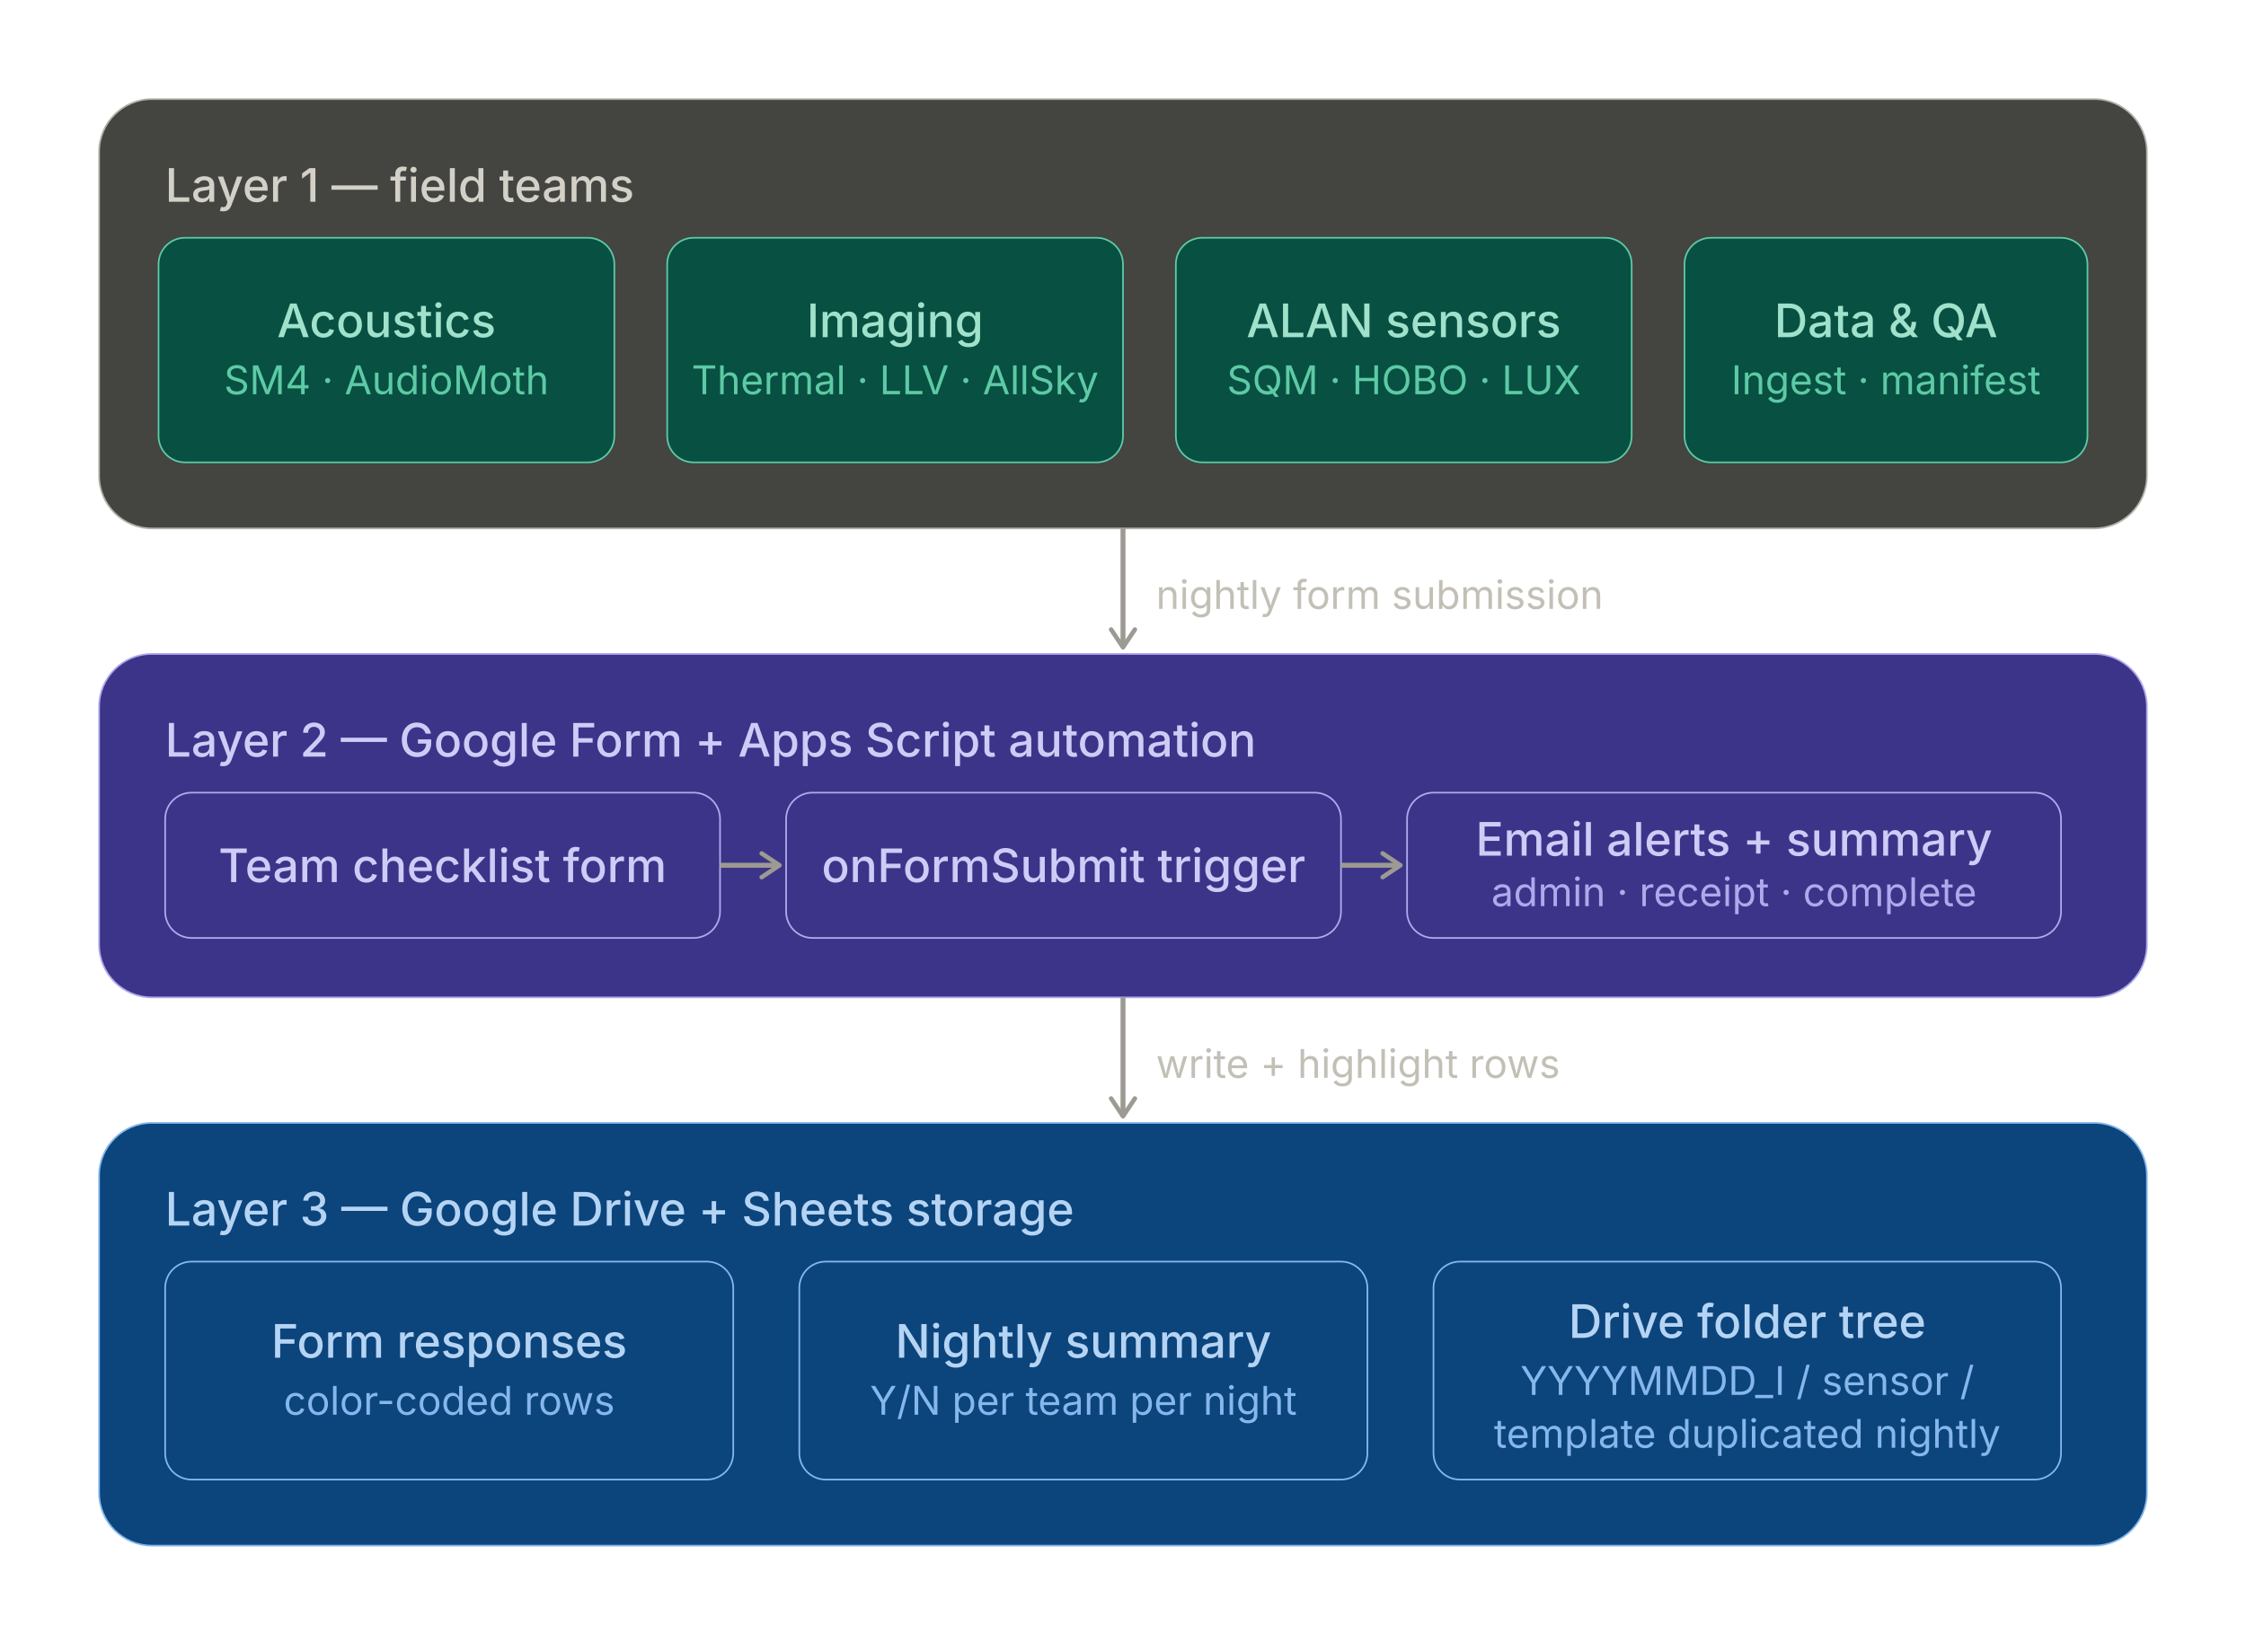
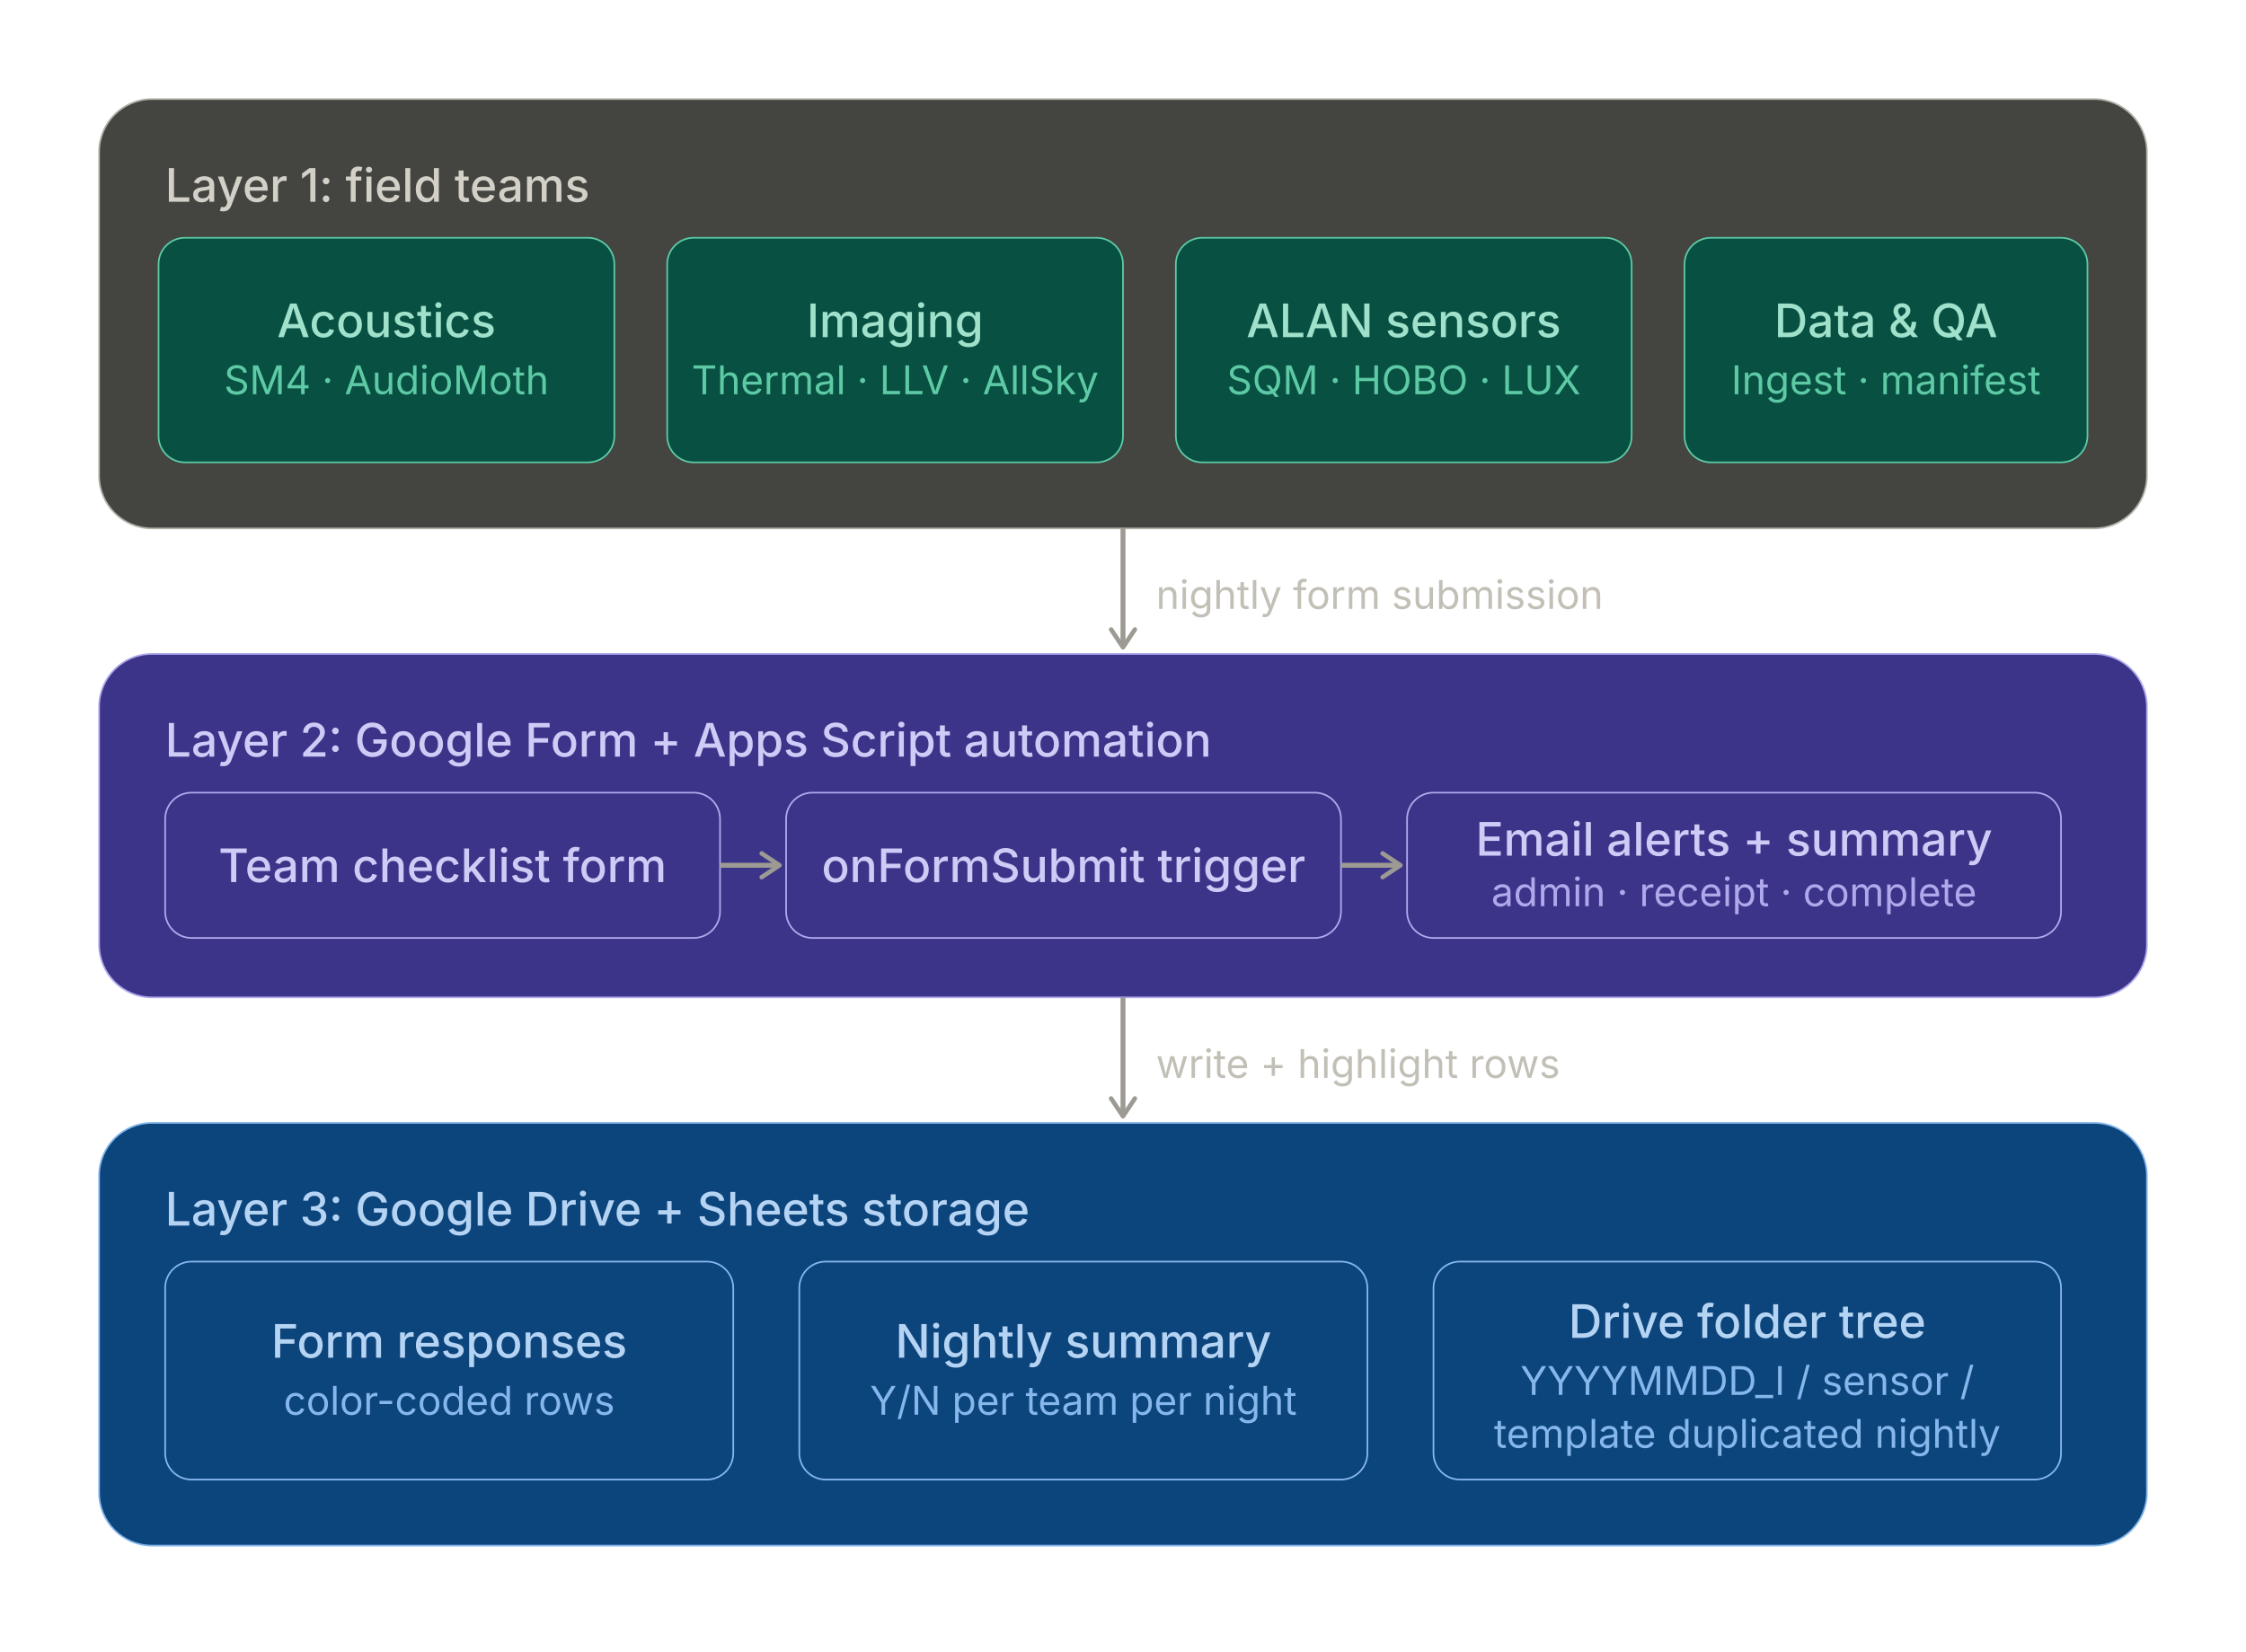
<svg xmlns="http://www.w3.org/2000/svg" width="100%" viewBox="0 0 680 500" role="img">
  <defs>
    <marker id="arrow" viewBox="0 0 10 10" refX="8" refY="5" markerWidth="6" markerHeight="6" orient="auto-start-reverse">
      <path d="M2 1L8 5L2 9" fill="none" stroke="context-stroke" stroke-width="1.5" stroke-linecap="round" stroke-linejoin="round" />
    </marker>
  </defs>
  <g style="fill:rgb(0, 0, 0);stroke:none;color:rgb(255, 255, 255);stroke-width:1px;stroke-linecap:butt;stroke-linejoin:miter;opacity:1;font-family:&quot;Anthropic Sans&quot;, -apple-system, &quot;system-ui&quot;, &quot;Segoe UI&quot;, sans-serif;font-size:16px;font-weight:400;text-anchor:start;dominant-baseline:auto">
    <rect x="30" y="30" width="620" height="130" rx="16" stroke-width="0.5" style="fill:rgb(68, 68, 65);stroke:rgb(180, 178, 169);color:rgb(255, 255, 255);stroke-width:0.5px;stroke-linecap:butt;stroke-linejoin:miter;opacity:1;font-family:&quot;Anthropic Sans&quot;, -apple-system, &quot;system-ui&quot;, &quot;Segoe UI&quot;, sans-serif;font-size:16px;font-weight:400;text-anchor:start;dominant-baseline:auto" />
-     <text x="50" y="56" dominant-baseline="central" style="fill:rgb(211, 209, 199);stroke:none;color:rgb(255, 255, 255);stroke-width:1px;stroke-linecap:butt;stroke-linejoin:miter;opacity:1;font-family:&quot;Anthropic Sans&quot;, -apple-system, &quot;system-ui&quot;, &quot;Segoe UI&quot;, sans-serif;font-size:14px;font-weight:500;text-anchor:start;dominant-baseline:central">Layer 1 — field teams</text>
+     <text x="50" y="56" dominant-baseline="central" style="fill:rgb(211, 209, 199);stroke:none;color:rgb(255, 255, 255);stroke-width:1px;stroke-linecap:butt;stroke-linejoin:miter;opacity:1;font-family:&quot;Anthropic Sans&quot;, -apple-system, &quot;system-ui&quot;, &quot;Segoe UI&quot;, sans-serif;font-size:14px;font-weight:500;text-anchor:start;dominant-baseline:central">Layer 1: field teams</text>
  </g>
  <g style="fill:rgb(0, 0, 0);stroke:none;color:rgb(255, 255, 255);stroke-width:1px;stroke-linecap:butt;stroke-linejoin:miter;opacity:1;font-family:&quot;Anthropic Sans&quot;, -apple-system, &quot;system-ui&quot;, &quot;Segoe UI&quot;, sans-serif;font-size:16px;font-weight:400;text-anchor:start;dominant-baseline:auto">
    <rect x="48" y="72" width="138" height="68" rx="8" stroke-width="0.5" style="fill:rgb(8, 80, 65);stroke:rgb(93, 202, 165);color:rgb(255, 255, 255);stroke-width:0.5px;stroke-linecap:butt;stroke-linejoin:miter;opacity:1;font-family:&quot;Anthropic Sans&quot;, -apple-system, &quot;system-ui&quot;, &quot;Segoe UI&quot;, sans-serif;font-size:16px;font-weight:400;text-anchor:start;dominant-baseline:auto" />
    <text x="117" y="97" text-anchor="middle" dominant-baseline="central" style="fill:rgb(159, 225, 203);stroke:none;color:rgb(255, 255, 255);stroke-width:1px;stroke-linecap:butt;stroke-linejoin:miter;opacity:1;font-family:&quot;Anthropic Sans&quot;, -apple-system, &quot;system-ui&quot;, &quot;Segoe UI&quot;, sans-serif;font-size:14px;font-weight:500;text-anchor:middle;dominant-baseline:central">Acoustics</text>
    <text x="117" y="115" text-anchor="middle" dominant-baseline="central" style="fill:rgb(93, 202, 165);stroke:none;color:rgb(255, 255, 255);stroke-width:1px;stroke-linecap:butt;stroke-linejoin:miter;opacity:1;font-family:&quot;Anthropic Sans&quot;, -apple-system, &quot;system-ui&quot;, &quot;Segoe UI&quot;, sans-serif;font-size:12px;font-weight:400;text-anchor:middle;dominant-baseline:central">SM4 · AudioMoth</text>
  </g>
  <g style="fill:rgb(0, 0, 0);stroke:none;color:rgb(255, 255, 255);stroke-width:1px;stroke-linecap:butt;stroke-linejoin:miter;opacity:1;font-family:&quot;Anthropic Sans&quot;, -apple-system, &quot;system-ui&quot;, &quot;Segoe UI&quot;, sans-serif;font-size:16px;font-weight:400;text-anchor:start;dominant-baseline:auto">
    <rect x="202" y="72" width="138" height="68" rx="8" stroke-width="0.5" style="fill:rgb(8, 80, 65);stroke:rgb(93, 202, 165);color:rgb(255, 255, 255);stroke-width:0.5px;stroke-linecap:butt;stroke-linejoin:miter;opacity:1;font-family:&quot;Anthropic Sans&quot;, -apple-system, &quot;system-ui&quot;, &quot;Segoe UI&quot;, sans-serif;font-size:16px;font-weight:400;text-anchor:start;dominant-baseline:auto" />
    <text x="271" y="97" text-anchor="middle" dominant-baseline="central" style="fill:rgb(159, 225, 203);stroke:none;color:rgb(255, 255, 255);stroke-width:1px;stroke-linecap:butt;stroke-linejoin:miter;opacity:1;font-family:&quot;Anthropic Sans&quot;, -apple-system, &quot;system-ui&quot;, &quot;Segoe UI&quot;, sans-serif;font-size:14px;font-weight:500;text-anchor:middle;dominant-baseline:central">Imaging</text>
    <text x="271" y="115" text-anchor="middle" dominant-baseline="central" style="fill:rgb(93, 202, 165);stroke:none;color:rgb(255, 255, 255);stroke-width:1px;stroke-linecap:butt;stroke-linejoin:miter;opacity:1;font-family:&quot;Anthropic Sans&quot;, -apple-system, &quot;system-ui&quot;, &quot;Segoe UI&quot;, sans-serif;font-size:12px;font-weight:400;text-anchor:middle;dominant-baseline:central">Thermal · LLV · AllSky</text>
  </g>
  <g style="fill:rgb(0, 0, 0);stroke:none;color:rgb(255, 255, 255);stroke-width:1px;stroke-linecap:butt;stroke-linejoin:miter;opacity:1;font-family:&quot;Anthropic Sans&quot;, -apple-system, &quot;system-ui&quot;, &quot;Segoe UI&quot;, sans-serif;font-size:16px;font-weight:400;text-anchor:start;dominant-baseline:auto">
    <rect x="356" y="72" width="138" height="68" rx="8" stroke-width="0.5" style="fill:rgb(8, 80, 65);stroke:rgb(93, 202, 165);color:rgb(255, 255, 255);stroke-width:0.5px;stroke-linecap:butt;stroke-linejoin:miter;opacity:1;font-family:&quot;Anthropic Sans&quot;, -apple-system, &quot;system-ui&quot;, &quot;Segoe UI&quot;, sans-serif;font-size:16px;font-weight:400;text-anchor:start;dominant-baseline:auto" />
    <text x="425" y="97" text-anchor="middle" dominant-baseline="central" style="fill:rgb(159, 225, 203);stroke:none;color:rgb(255, 255, 255);stroke-width:1px;stroke-linecap:butt;stroke-linejoin:miter;opacity:1;font-family:&quot;Anthropic Sans&quot;, -apple-system, &quot;system-ui&quot;, &quot;Segoe UI&quot;, sans-serif;font-size:14px;font-weight:500;text-anchor:middle;dominant-baseline:central">ALAN sensors</text>
    <text x="425" y="115" text-anchor="middle" dominant-baseline="central" style="fill:rgb(93, 202, 165);stroke:none;color:rgb(255, 255, 255);stroke-width:1px;stroke-linecap:butt;stroke-linejoin:miter;opacity:1;font-family:&quot;Anthropic Sans&quot;, -apple-system, &quot;system-ui&quot;, &quot;Segoe UI&quot;, sans-serif;font-size:12px;font-weight:400;text-anchor:middle;dominant-baseline:central">SQM · HOBO · LUX</text>
  </g>
  <g style="fill:rgb(0, 0, 0);stroke:none;color:rgb(255, 255, 255);stroke-width:1px;stroke-linecap:butt;stroke-linejoin:miter;opacity:1;font-family:&quot;Anthropic Sans&quot;, -apple-system, &quot;system-ui&quot;, &quot;Segoe UI&quot;, sans-serif;font-size:16px;font-weight:400;text-anchor:start;dominant-baseline:auto">
    <rect x="510" y="72" width="122" height="68" rx="8" stroke-width="0.5" style="fill:rgb(8, 80, 65);stroke:rgb(93, 202, 165);color:rgb(255, 255, 255);stroke-width:0.5px;stroke-linecap:butt;stroke-linejoin:miter;opacity:1;font-family:&quot;Anthropic Sans&quot;, -apple-system, &quot;system-ui&quot;, &quot;Segoe UI&quot;, sans-serif;font-size:16px;font-weight:400;text-anchor:start;dominant-baseline:auto" />
    <text x="571" y="97" text-anchor="middle" dominant-baseline="central" style="fill:rgb(159, 225, 203);stroke:none;color:rgb(255, 255, 255);stroke-width:1px;stroke-linecap:butt;stroke-linejoin:miter;opacity:1;font-family:&quot;Anthropic Sans&quot;, -apple-system, &quot;system-ui&quot;, &quot;Segoe UI&quot;, sans-serif;font-size:14px;font-weight:500;text-anchor:middle;dominant-baseline:central">Data &amp; QA</text>
    <text x="571" y="115" text-anchor="middle" dominant-baseline="central" style="fill:rgb(93, 202, 165);stroke:none;color:rgb(255, 255, 255);stroke-width:1px;stroke-linecap:butt;stroke-linejoin:miter;opacity:1;font-family:&quot;Anthropic Sans&quot;, -apple-system, &quot;system-ui&quot;, &quot;Segoe UI&quot;, sans-serif;font-size:12px;font-weight:400;text-anchor:middle;dominant-baseline:central">Ingest · manifest</text>
  </g>
  <line x1="340" y1="160" x2="340" y2="196" marker-end="url(#arrow)" stroke="#1D9E75" style="fill:none;stroke:rgb(156, 154, 146);color:rgb(255, 255, 255);stroke-width:1.5px;stroke-linecap:butt;stroke-linejoin:miter;opacity:1;font-family:&quot;Anthropic Sans&quot;, -apple-system, &quot;system-ui&quot;, &quot;Segoe UI&quot;, sans-serif;font-size:16px;font-weight:400;text-anchor:start;dominant-baseline:auto" />
  <text x="350" y="180" dominant-baseline="central" style="fill:rgb(194, 192, 182);stroke:none;color:rgb(255, 255, 255);stroke-width:1px;stroke-linecap:butt;stroke-linejoin:miter;opacity:1;font-family:&quot;Anthropic Sans&quot;, -apple-system, &quot;system-ui&quot;, &quot;Segoe UI&quot;, sans-serif;font-size:12px;font-weight:400;text-anchor:start;dominant-baseline:central">nightly form submission</text>
  <g style="fill:rgb(0, 0, 0);stroke:none;color:rgb(255, 255, 255);stroke-width:1px;stroke-linecap:butt;stroke-linejoin:miter;opacity:1;font-family:&quot;Anthropic Sans&quot;, -apple-system, &quot;system-ui&quot;, &quot;Segoe UI&quot;, sans-serif;font-size:16px;font-weight:400;text-anchor:start;dominant-baseline:auto">
    <rect x="30" y="198" width="620" height="104" rx="16" stroke-width="0.5" style="fill:rgb(60, 52, 137);stroke:rgb(175, 169, 236);color:rgb(255, 255, 255);stroke-width:0.5px;stroke-linecap:butt;stroke-linejoin:miter;opacity:1;font-family:&quot;Anthropic Sans&quot;, -apple-system, &quot;system-ui&quot;, &quot;Segoe UI&quot;, sans-serif;font-size:16px;font-weight:400;text-anchor:start;dominant-baseline:auto" />
-     <text x="50" y="224" dominant-baseline="central" style="fill:rgb(206, 203, 246);stroke:none;color:rgb(255, 255, 255);stroke-width:1px;stroke-linecap:butt;stroke-linejoin:miter;opacity:1;font-family:&quot;Anthropic Sans&quot;, -apple-system, &quot;system-ui&quot;, &quot;Segoe UI&quot;, sans-serif;font-size:14px;font-weight:500;text-anchor:start;dominant-baseline:central">Layer 2 — Google Form + Apps Script automation</text>
+     <text x="50" y="224" dominant-baseline="central" style="fill:rgb(206, 203, 246);stroke:none;color:rgb(255, 255, 255);stroke-width:1px;stroke-linecap:butt;stroke-linejoin:miter;opacity:1;font-family:&quot;Anthropic Sans&quot;, -apple-system, &quot;system-ui&quot;, &quot;Segoe UI&quot;, sans-serif;font-size:14px;font-weight:500;text-anchor:start;dominant-baseline:central">Layer 2: Google Form + Apps Script automation</text>
  </g>
  <g style="fill:rgb(0, 0, 0);stroke:none;color:rgb(255, 255, 255);stroke-width:1px;stroke-linecap:butt;stroke-linejoin:miter;opacity:1;font-family:&quot;Anthropic Sans&quot;, -apple-system, &quot;system-ui&quot;, &quot;Segoe UI&quot;, sans-serif;font-size:16px;font-weight:400;text-anchor:start;dominant-baseline:auto">
    <rect x="50" y="240" width="168" height="44" rx="8" stroke-width="0.5" style="fill:rgb(60, 52, 137);stroke:rgb(175, 169, 236);color:rgb(255, 255, 255);stroke-width:0.5px;stroke-linecap:butt;stroke-linejoin:miter;opacity:1;font-family:&quot;Anthropic Sans&quot;, -apple-system, &quot;system-ui&quot;, &quot;Segoe UI&quot;, sans-serif;font-size:16px;font-weight:400;text-anchor:start;dominant-baseline:auto" />
    <text x="134" y="262" text-anchor="middle" dominant-baseline="central" style="fill:rgb(206, 203, 246);stroke:none;color:rgb(255, 255, 255);stroke-width:1px;stroke-linecap:butt;stroke-linejoin:miter;opacity:1;font-family:&quot;Anthropic Sans&quot;, -apple-system, &quot;system-ui&quot;, &quot;Segoe UI&quot;, sans-serif;font-size:14px;font-weight:500;text-anchor:middle;dominant-baseline:central">Team checklist form</text>
  </g>
  <g style="fill:rgb(0, 0, 0);stroke:none;color:rgb(255, 255, 255);stroke-width:1px;stroke-linecap:butt;stroke-linejoin:miter;opacity:1;font-family:&quot;Anthropic Sans&quot;, -apple-system, &quot;system-ui&quot;, &quot;Segoe UI&quot;, sans-serif;font-size:16px;font-weight:400;text-anchor:start;dominant-baseline:auto">
    <rect x="238" y="240" width="168" height="44" rx="8" stroke-width="0.5" style="fill:rgb(60, 52, 137);stroke:rgb(175, 169, 236);color:rgb(255, 255, 255);stroke-width:0.5px;stroke-linecap:butt;stroke-linejoin:miter;opacity:1;font-family:&quot;Anthropic Sans&quot;, -apple-system, &quot;system-ui&quot;, &quot;Segoe UI&quot;, sans-serif;font-size:16px;font-weight:400;text-anchor:start;dominant-baseline:auto" />
    <text x="322" y="262" text-anchor="middle" dominant-baseline="central" style="fill:rgb(206, 203, 246);stroke:none;color:rgb(255, 255, 255);stroke-width:1px;stroke-linecap:butt;stroke-linejoin:miter;opacity:1;font-family:&quot;Anthropic Sans&quot;, -apple-system, &quot;system-ui&quot;, &quot;Segoe UI&quot;, sans-serif;font-size:14px;font-weight:500;text-anchor:middle;dominant-baseline:central">onFormSubmit trigger</text>
  </g>
  <g style="fill:rgb(0, 0, 0);stroke:none;color:rgb(255, 255, 255);stroke-width:1px;stroke-linecap:butt;stroke-linejoin:miter;opacity:1;font-family:&quot;Anthropic Sans&quot;, -apple-system, &quot;system-ui&quot;, &quot;Segoe UI&quot;, sans-serif;font-size:16px;font-weight:400;text-anchor:start;dominant-baseline:auto">
    <rect x="426" y="240" width="198" height="44" rx="8" stroke-width="0.5" style="fill:rgb(60, 52, 137);stroke:rgb(175, 169, 236);color:rgb(255, 255, 255);stroke-width:0.5px;stroke-linecap:butt;stroke-linejoin:miter;opacity:1;font-family:&quot;Anthropic Sans&quot;, -apple-system, &quot;system-ui&quot;, &quot;Segoe UI&quot;, sans-serif;font-size:16px;font-weight:400;text-anchor:start;dominant-baseline:auto" />
    <text x="525" y="254" text-anchor="middle" dominant-baseline="central" style="fill:rgb(206, 203, 246);stroke:none;color:rgb(255, 255, 255);stroke-width:1px;stroke-linecap:butt;stroke-linejoin:miter;opacity:1;font-family:&quot;Anthropic Sans&quot;, -apple-system, &quot;system-ui&quot;, &quot;Segoe UI&quot;, sans-serif;font-size:14px;font-weight:500;text-anchor:middle;dominant-baseline:central">Email alerts + summary</text>
    <text x="525" y="270" text-anchor="middle" dominant-baseline="central" style="fill:rgb(175, 169, 236);stroke:none;color:rgb(255, 255, 255);stroke-width:1px;stroke-linecap:butt;stroke-linejoin:miter;opacity:1;font-family:&quot;Anthropic Sans&quot;, -apple-system, &quot;system-ui&quot;, &quot;Segoe UI&quot;, sans-serif;font-size:12px;font-weight:400;text-anchor:middle;dominant-baseline:central">admin · receipt · complete</text>
  </g>
  <line x1="218" y1="262" x2="236" y2="262" marker-end="url(#arrow)" stroke="#534AB7" style="fill:none;stroke:rgb(156, 154, 146);color:rgb(255, 255, 255);stroke-width:1.5px;stroke-linecap:butt;stroke-linejoin:miter;opacity:1;font-family:&quot;Anthropic Sans&quot;, -apple-system, &quot;system-ui&quot;, &quot;Segoe UI&quot;, sans-serif;font-size:16px;font-weight:400;text-anchor:start;dominant-baseline:auto" />
  <line x1="406" y1="262" x2="424" y2="262" marker-end="url(#arrow)" stroke="#534AB7" style="fill:none;stroke:rgb(156, 154, 146);color:rgb(255, 255, 255);stroke-width:1.5px;stroke-linecap:butt;stroke-linejoin:miter;opacity:1;font-family:&quot;Anthropic Sans&quot;, -apple-system, &quot;system-ui&quot;, &quot;Segoe UI&quot;, sans-serif;font-size:16px;font-weight:400;text-anchor:start;dominant-baseline:auto" />
  <line x1="340" y1="302" x2="340" y2="338" marker-end="url(#arrow)" stroke="#534AB7" style="fill:none;stroke:rgb(156, 154, 146);color:rgb(255, 255, 255);stroke-width:1.5px;stroke-linecap:butt;stroke-linejoin:miter;opacity:1;font-family:&quot;Anthropic Sans&quot;, -apple-system, &quot;system-ui&quot;, &quot;Segoe UI&quot;, sans-serif;font-size:16px;font-weight:400;text-anchor:start;dominant-baseline:auto" />
  <text x="350" y="322" dominant-baseline="central" style="fill:rgb(194, 192, 182);stroke:none;color:rgb(255, 255, 255);stroke-width:1px;stroke-linecap:butt;stroke-linejoin:miter;opacity:1;font-family:&quot;Anthropic Sans&quot;, -apple-system, &quot;system-ui&quot;, &quot;Segoe UI&quot;, sans-serif;font-size:12px;font-weight:400;text-anchor:start;dominant-baseline:central">write + highlight rows</text>
  <g style="fill:rgb(0, 0, 0);stroke:none;color:rgb(255, 255, 255);stroke-width:1px;stroke-linecap:butt;stroke-linejoin:miter;opacity:1;font-family:&quot;Anthropic Sans&quot;, -apple-system, &quot;system-ui&quot;, &quot;Segoe UI&quot;, sans-serif;font-size:16px;font-weight:400;text-anchor:start;dominant-baseline:auto">
    <rect x="30" y="340" width="620" height="128" rx="16" stroke-width="0.5" style="fill:rgb(12, 68, 124);stroke:rgb(133, 183, 235);color:rgb(255, 255, 255);stroke-width:0.5px;stroke-linecap:butt;stroke-linejoin:miter;opacity:1;font-family:&quot;Anthropic Sans&quot;, -apple-system, &quot;system-ui&quot;, &quot;Segoe UI&quot;, sans-serif;font-size:16px;font-weight:400;text-anchor:start;dominant-baseline:auto" />
-     <text x="50" y="366" dominant-baseline="central" style="fill:rgb(181, 212, 244);stroke:none;color:rgb(255, 255, 255);stroke-width:1px;stroke-linecap:butt;stroke-linejoin:miter;opacity:1;font-family:&quot;Anthropic Sans&quot;, -apple-system, &quot;system-ui&quot;, &quot;Segoe UI&quot;, sans-serif;font-size:14px;font-weight:500;text-anchor:start;dominant-baseline:central">Layer 3 — Google Drive + Sheets storage</text>
+     <text x="50" y="366" dominant-baseline="central" style="fill:rgb(181, 212, 244);stroke:none;color:rgb(255, 255, 255);stroke-width:1px;stroke-linecap:butt;stroke-linejoin:miter;opacity:1;font-family:&quot;Anthropic Sans&quot;, -apple-system, &quot;system-ui&quot;, &quot;Segoe UI&quot;, sans-serif;font-size:14px;font-weight:500;text-anchor:start;dominant-baseline:central">Layer 3: Google Drive + Sheets storage</text>
  </g>
  <g style="fill:rgb(0, 0, 0);stroke:none;color:rgb(255, 255, 255);stroke-width:1px;stroke-linecap:butt;stroke-linejoin:miter;opacity:1;font-family:&quot;Anthropic Sans&quot;, -apple-system, &quot;system-ui&quot;, &quot;Segoe UI&quot;, sans-serif;font-size:16px;font-weight:400;text-anchor:start;dominant-baseline:auto">
    <rect x="50" y="382" width="172" height="66" rx="8" stroke-width="0.5" style="fill:rgb(12, 68, 124);stroke:rgb(133, 183, 235);color:rgb(255, 255, 255);stroke-width:0.5px;stroke-linecap:butt;stroke-linejoin:miter;opacity:1;font-family:&quot;Anthropic Sans&quot;, -apple-system, &quot;system-ui&quot;, &quot;Segoe UI&quot;, sans-serif;font-size:16px;font-weight:400;text-anchor:start;dominant-baseline:auto" />
    <text x="136" y="406" text-anchor="middle" dominant-baseline="central" style="fill:rgb(181, 212, 244);stroke:none;color:rgb(255, 255, 255);stroke-width:1px;stroke-linecap:butt;stroke-linejoin:miter;opacity:1;font-family:&quot;Anthropic Sans&quot;, -apple-system, &quot;system-ui&quot;, &quot;Segoe UI&quot;, sans-serif;font-size:14px;font-weight:500;text-anchor:middle;dominant-baseline:central">Form responses</text>
    <text x="136" y="424" text-anchor="middle" dominant-baseline="central" style="fill:rgb(133, 183, 235);stroke:none;color:rgb(255, 255, 255);stroke-width:1px;stroke-linecap:butt;stroke-linejoin:miter;opacity:1;font-family:&quot;Anthropic Sans&quot;, -apple-system, &quot;system-ui&quot;, &quot;Segoe UI&quot;, sans-serif;font-size:12px;font-weight:400;text-anchor:middle;dominant-baseline:central">color-coded rows</text>
  </g>
  <g style="fill:rgb(0, 0, 0);stroke:none;color:rgb(255, 255, 255);stroke-width:1px;stroke-linecap:butt;stroke-linejoin:miter;opacity:1;font-family:&quot;Anthropic Sans&quot;, -apple-system, &quot;system-ui&quot;, &quot;Segoe UI&quot;, sans-serif;font-size:16px;font-weight:400;text-anchor:start;dominant-baseline:auto">
    <rect x="242" y="382" width="172" height="66" rx="8" stroke-width="0.5" style="fill:rgb(12, 68, 124);stroke:rgb(133, 183, 235);color:rgb(255, 255, 255);stroke-width:0.5px;stroke-linecap:butt;stroke-linejoin:miter;opacity:1;font-family:&quot;Anthropic Sans&quot;, -apple-system, &quot;system-ui&quot;, &quot;Segoe UI&quot;, sans-serif;font-size:16px;font-weight:400;text-anchor:start;dominant-baseline:auto" />
    <text x="328" y="406" text-anchor="middle" dominant-baseline="central" style="fill:rgb(181, 212, 244);stroke:none;color:rgb(255, 255, 255);stroke-width:1px;stroke-linecap:butt;stroke-linejoin:miter;opacity:1;font-family:&quot;Anthropic Sans&quot;, -apple-system, &quot;system-ui&quot;, &quot;Segoe UI&quot;, sans-serif;font-size:14px;font-weight:500;text-anchor:middle;dominant-baseline:central">Nightly summary</text>
    <text x="328" y="424" text-anchor="middle" dominant-baseline="central" style="fill:rgb(133, 183, 235);stroke:none;color:rgb(255, 255, 255);stroke-width:1px;stroke-linecap:butt;stroke-linejoin:miter;opacity:1;font-family:&quot;Anthropic Sans&quot;, -apple-system, &quot;system-ui&quot;, &quot;Segoe UI&quot;, sans-serif;font-size:12px;font-weight:400;text-anchor:middle;dominant-baseline:central">Y/N per team per night</text>
  </g>
  <g style="fill:rgb(0, 0, 0);stroke:none;color:rgb(255, 255, 255);stroke-width:1px;stroke-linecap:butt;stroke-linejoin:miter;opacity:1;font-family:&quot;Anthropic Sans&quot;, -apple-system, &quot;system-ui&quot;, &quot;Segoe UI&quot;, sans-serif;font-size:16px;font-weight:400;text-anchor:start;dominant-baseline:auto">
    <rect x="434" y="382" width="190" height="66" rx="8" stroke-width="0.5" style="fill:rgb(12, 68, 124);stroke:rgb(133, 183, 235);color:rgb(255, 255, 255);stroke-width:0.5px;stroke-linecap:butt;stroke-linejoin:miter;opacity:1;font-family:&quot;Anthropic Sans&quot;, -apple-system, &quot;system-ui&quot;, &quot;Segoe UI&quot;, sans-serif;font-size:16px;font-weight:400;text-anchor:start;dominant-baseline:auto" />
    <text x="529" y="400" text-anchor="middle" dominant-baseline="central" style="fill:rgb(181, 212, 244);stroke:none;color:rgb(255, 255, 255);stroke-width:1px;stroke-linecap:butt;stroke-linejoin:miter;opacity:1;font-family:&quot;Anthropic Sans&quot;, -apple-system, &quot;system-ui&quot;, &quot;Segoe UI&quot;, sans-serif;font-size:14px;font-weight:500;text-anchor:middle;dominant-baseline:central">Drive folder tree</text>
    <text x="529" y="418" text-anchor="middle" dominant-baseline="central" style="fill:rgb(133, 183, 235);stroke:none;color:rgb(255, 255, 255);stroke-width:1px;stroke-linecap:butt;stroke-linejoin:miter;opacity:1;font-family:&quot;Anthropic Sans&quot;, -apple-system, &quot;system-ui&quot;, &quot;Segoe UI&quot;, sans-serif;font-size:12px;font-weight:400;text-anchor:middle;dominant-baseline:central">YYYYMMDD_I / sensor /</text>
    <text x="529" y="434" text-anchor="middle" dominant-baseline="central" style="fill:rgb(133, 183, 235);stroke:none;color:rgb(255, 255, 255);stroke-width:1px;stroke-linecap:butt;stroke-linejoin:miter;opacity:1;font-family:&quot;Anthropic Sans&quot;, -apple-system, &quot;system-ui&quot;, &quot;Segoe UI&quot;, sans-serif;font-size:12px;font-weight:400;text-anchor:middle;dominant-baseline:central">template duplicated nightly</text>
  </g>
</svg>
